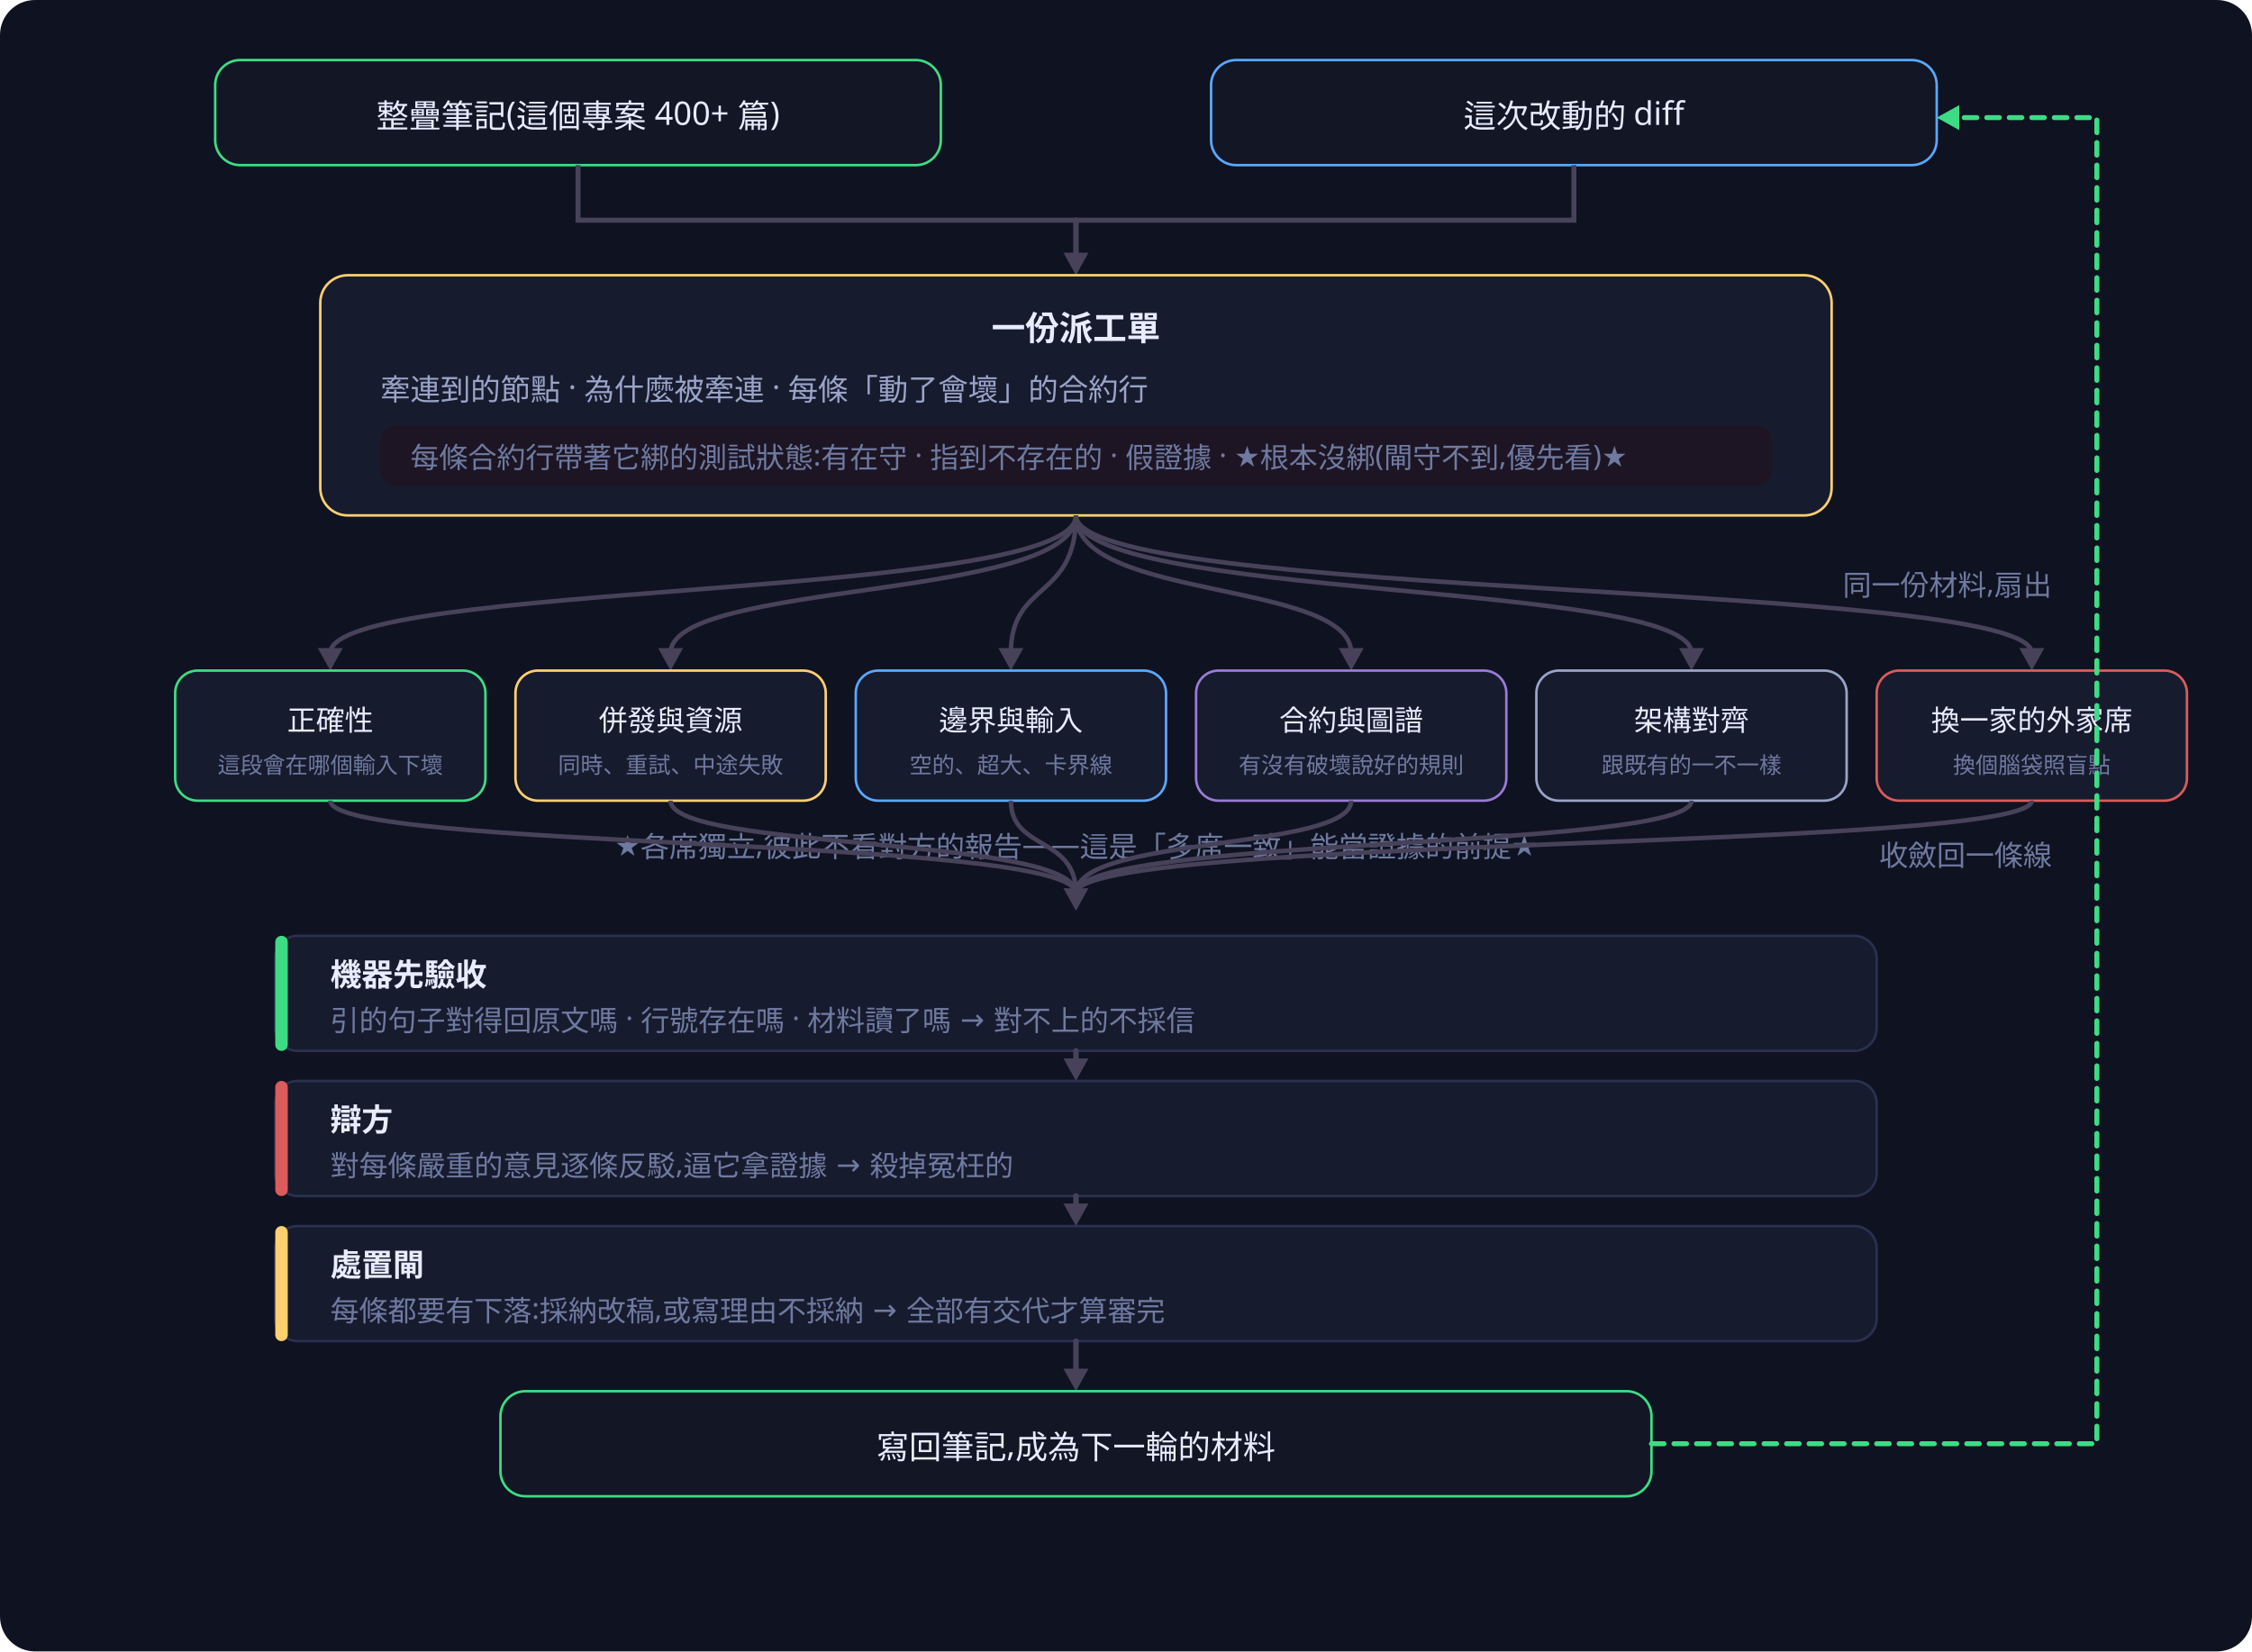
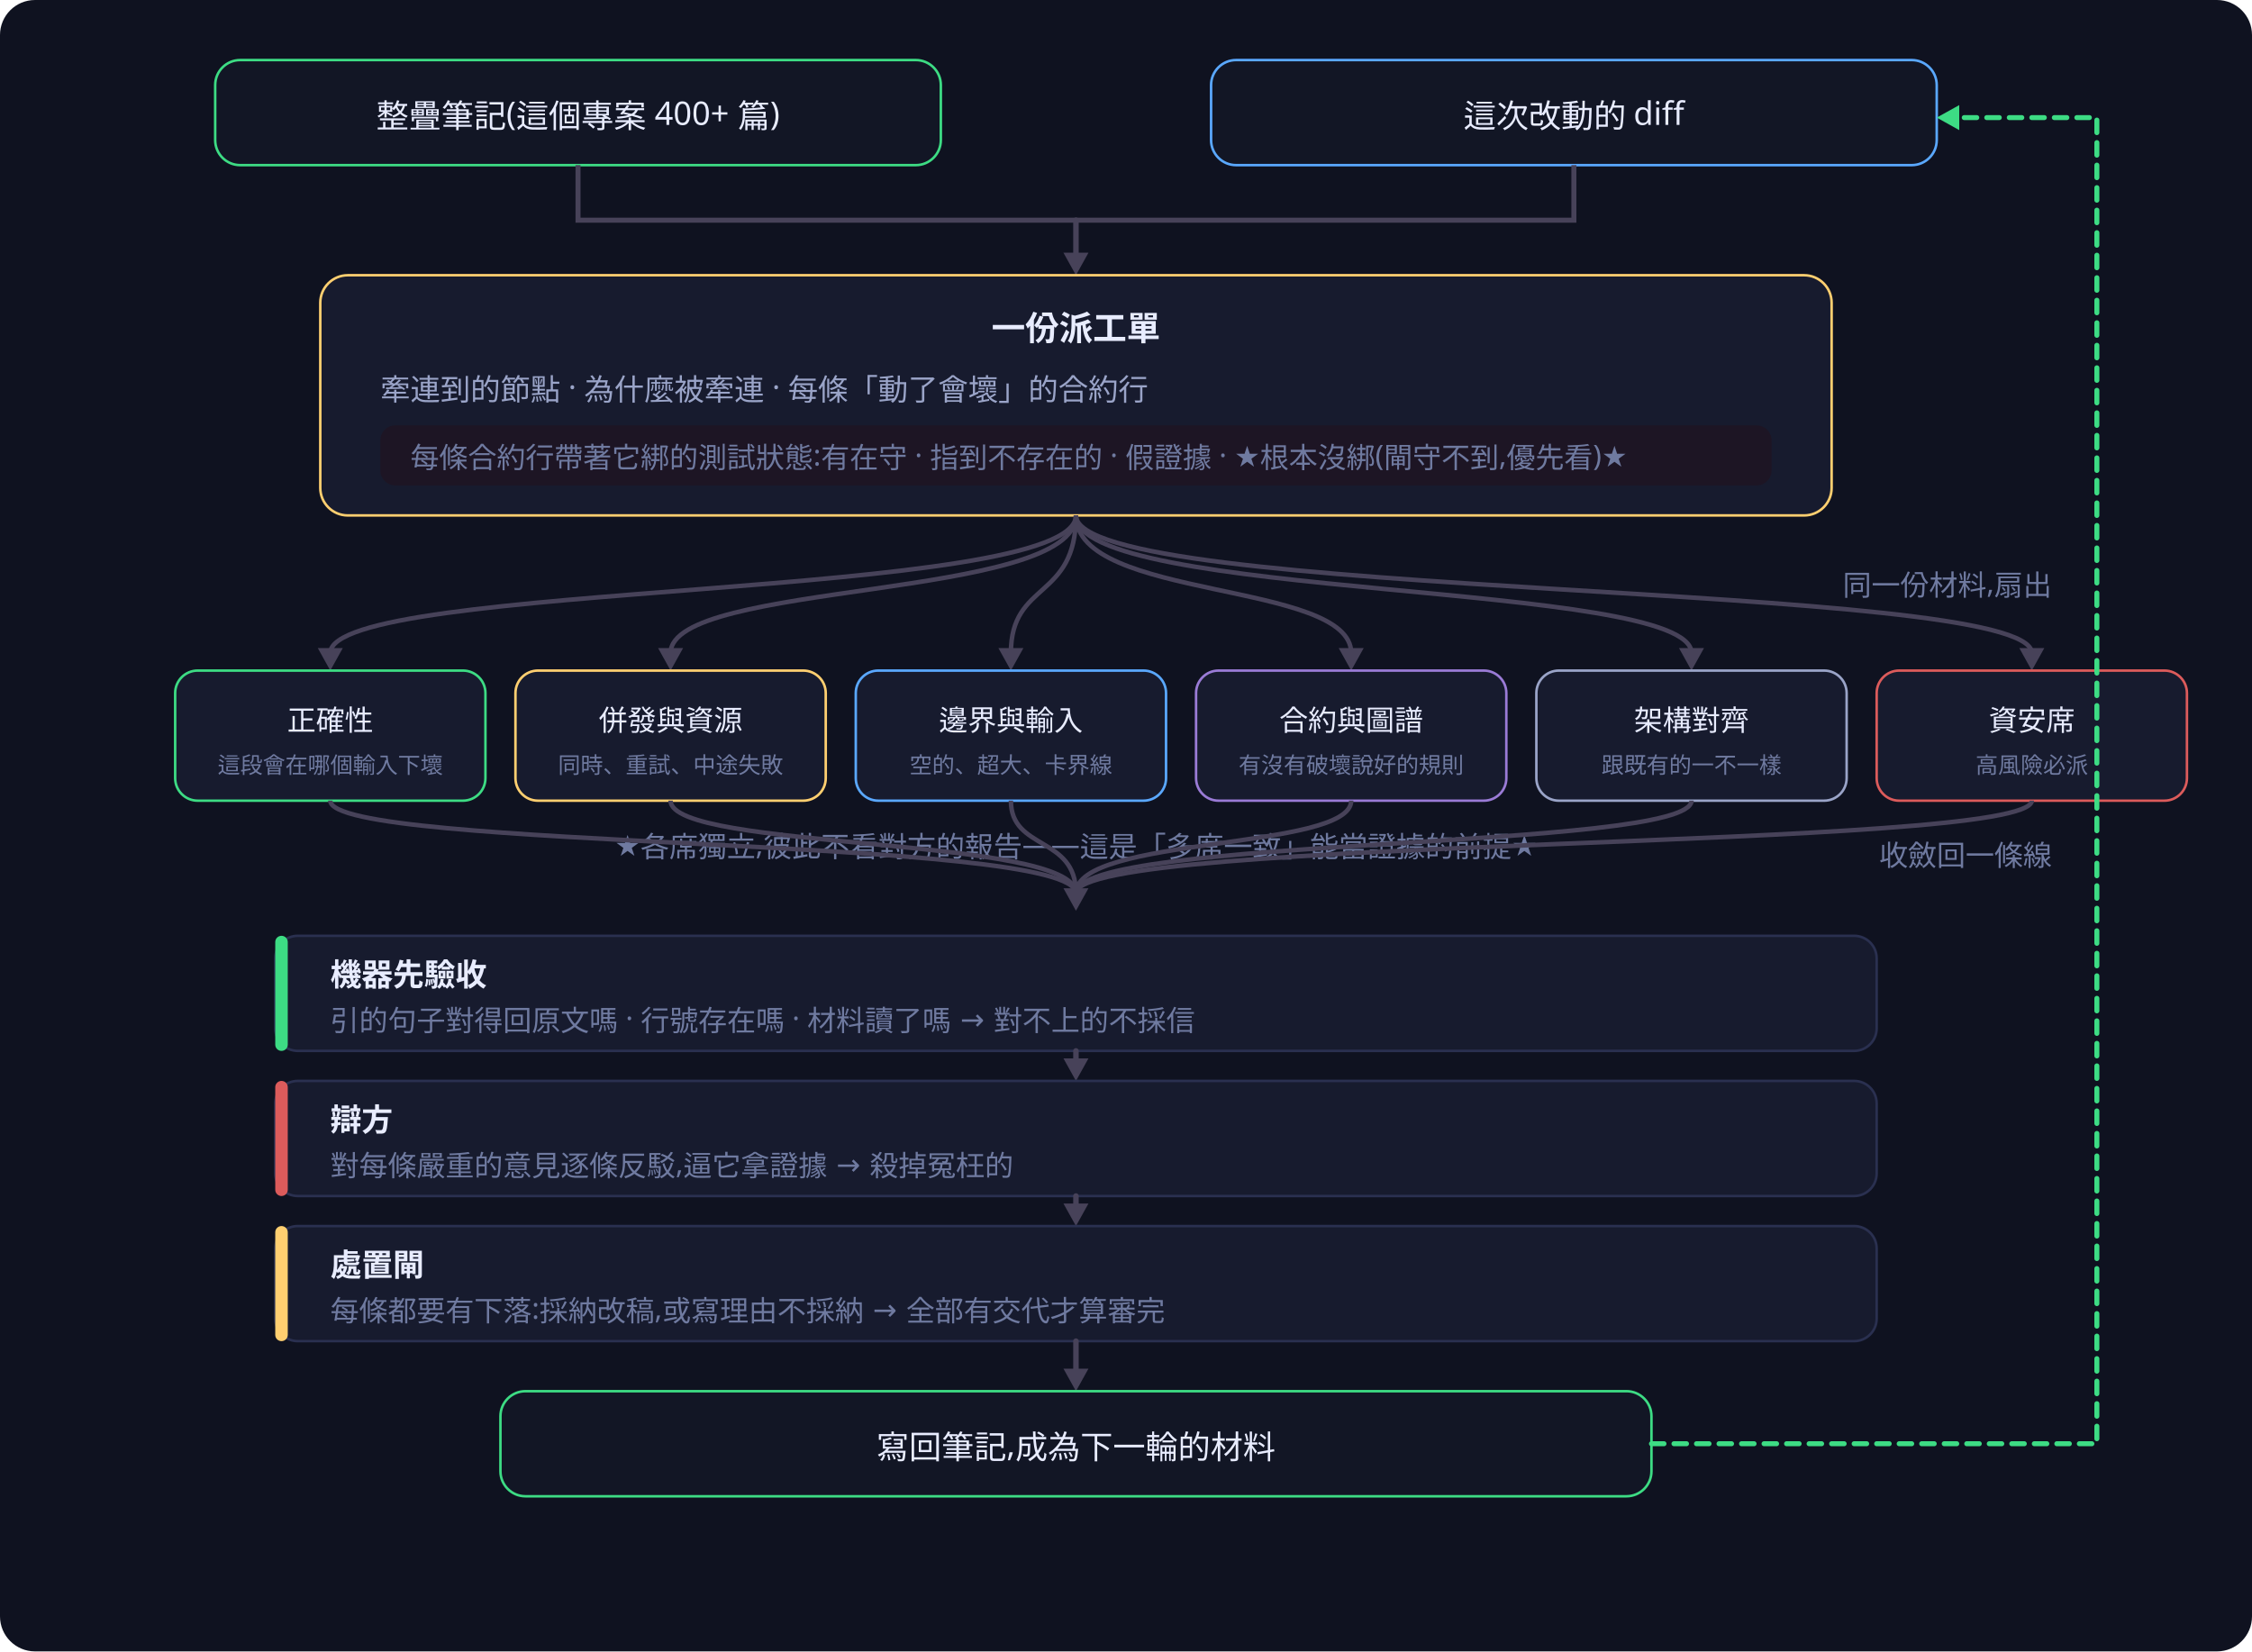
- <svg xmlns="http://www.w3.org/2000/svg" viewBox="0 0 900 660" width="900" height="660" role="img" aria-label="派工是一張有向無環圖:圖譜與這次改動的 diff 先算出牽連到哪幾篇、做成一份派工單,同一份材料扇出給好幾席審查員各看一個角度(正確性、併發與資源、邊界與輸入、合約與圖譜一致、架構對齊、外家),各席獨立不互看;結果再收斂——機器先驗引句行號材料,辯方殺掉冤枉的,處置閘要求每條都有下落;最後寫回筆記,成為下一輪的材料。">
+ <svg xmlns="http://www.w3.org/2000/svg" viewBox="0 0 900 660" width="900" height="660" role="img" aria-label="派工是一張有向無環圖:圖譜與這次改動的 diff 先算出牽連到哪幾篇、做成一份派工單,同一份材料扇出給好幾席審查員各看一個角度(正確性、併發與資源、邊界與輸入、合約與圖譜一致、架構對齊、資安),各席獨立不互看;結果再收斂——機器先驗引句行號材料,辯方殺掉冤枉的,處置閘要求每條都有下落;最後寫回筆記,成為下一輪的材料。">
  <style>
 .h{font-family:"PingFang TC","Noto Sans TC","Microsoft JhengHei",system-ui,sans-serif;fill:#e8ecff;font-weight:700}
 .n{font-family:"PingFang TC","Noto Sans TC","Microsoft JhengHei",system-ui,sans-serif;fill:#e8ecff}
 .s{font-family:"PingFang TC","Noto Sans TC","Microsoft JhengHei",system-ui,sans-serif;fill:#9aa4c8}
 .d{font-family:"PingFang TC","Noto Sans TC","Microsoft JhengHei",system-ui,sans-serif;fill:#6f7aa0}
</style>
  <rect x="0" y="0" width="900" height="660" rx="14" fill="#0f1220" />
  <g opacity="1">
    <animate attributeName="opacity" dur="18s" repeatCount="indefinite" values="1;0;0;1;1" keyTimes="0;0.015;0.02;0.05;1" />
    <rect x="86" y="24" width="290" height="42" rx="10" fill="#121625" stroke="#3ddc84" />
    <text class="n" x="231" y="51" font-size="13" text-anchor="middle">整疊筆記(這個專案 400+ 篇)</text>
    <rect x="484" y="24" width="290" height="42" rx="10" fill="#121625" stroke="#5aa8ff" />
    <text class="n" x="629" y="51" font-size="13" text-anchor="middle">這次改動的 diff</text>
  </g>
  <g opacity="1">
    <animate attributeName="opacity" dur="18s" repeatCount="indefinite" values="1;0;0;1;1" keyTimes="0;0.015;0.03;0.05;1" />
    <path d="M 231 66 L 231 88 L 629 88 L 629 66" fill="none" stroke="#474259" stroke-width="2" />
    <path d="M 430 88 L 430 103" stroke="#474259" stroke-width="2.2" stroke-linecap="round" />
    <path d="M 430 110 l -5 -9 h 10 z" fill="#474259" />
  </g>
  <g opacity="1">
    <animate attributeName="opacity" dur="18s" repeatCount="indefinite" values="1;0;0;1;1" keyTimes="0;0.015;0.047;0.067;1" />
    <rect x="128" y="110" width="604" height="96" rx="11" fill="#171b2e" stroke="#ffcf70" />
    <text class="h" x="430" y="136" font-size="13.5" text-anchor="middle" fill="#ffcf70">一份派工單</text>
    <text class="s" x="152" y="160" font-size="12">牽連到的節點 · 為什麼被牽連 · 每條「動了會壞」的合約行</text>
    <rect x="152" y="170" width="556" height="24" rx="6" fill="#1d1524" />
    <text class="d" x="164" y="187" font-size="11.5">每條合約行帶著它綁的測試狀態:有在守 · 指到不存在的 · 假證據 · ★根本沒綁(閘守不到,優先看)★</text>
  </g>
  <g opacity="1">
    <animate attributeName="opacity" dur="18s" repeatCount="indefinite" values="1;0;0;1;1" keyTimes="0;0.015;0.081;0.101;1" />
    <path d="M 430 206 C 430 240, 132 232, 132 261" fill="none" stroke="#474259" stroke-width="1.8" />
    <path d="M 132 268 l -5 -9 h 10 z" fill="#474259" />
    <path d="M 430 206 C 430 240, 268 232, 268 261" fill="none" stroke="#474259" stroke-width="1.8" />
    <path d="M 268 268 l -5 -9 h 10 z" fill="#474259" />
    <path d="M 430 206 C 430 240, 404 232, 404 261" fill="none" stroke="#474259" stroke-width="1.8" />
    <path d="M 404 268 l -5 -9 h 10 z" fill="#474259" />
    <path d="M 430 206 C 430 240, 540 232, 540 261" fill="none" stroke="#474259" stroke-width="1.8" />
    <path d="M 540 268 l -5 -9 h 10 z" fill="#474259" />
    <path d="M 430 206 C 430 240, 676 232, 676 261" fill="none" stroke="#474259" stroke-width="1.8" />
    <path d="M 676 268 l -5 -9 h 10 z" fill="#474259" />
    <path d="M 430 206 C 430 240, 812 232, 812 261" fill="none" stroke="#474259" stroke-width="1.8" />
    <path d="M 812 268 l -5 -9 h 10 z" fill="#474259" />
    <text class="d" x="820" y="238" font-size="11.5" text-anchor="end">同一份材料,扇出</text>
  </g>
  <g opacity="1">
    <animate attributeName="opacity" dur="18s" repeatCount="indefinite" values="1;0;0;1;1" keyTimes="0;0.015;0.106;0.126;1" />
    <rect x="70" y="268" width="124" height="52" rx="9" fill="#171b2e" stroke="#3ddc84" />
    <text class="n" x="132" y="292" font-size="11.5" text-anchor="middle">正確性</text>
    <text class="d" x="132" y="309" font-size="9" text-anchor="middle">這段會在哪個輸入下壞</text>
  </g>
  <g opacity="1">
    <animate attributeName="opacity" dur="18s" repeatCount="indefinite" values="1;0;0;1;1" keyTimes="0;0.015;0.117;0.137;1" />
    <rect x="206" y="268" width="124" height="52" rx="9" fill="#171b2e" stroke="#ffcf70" />
    <text class="n" x="268" y="292" font-size="11.5" text-anchor="middle">併發與資源</text>
    <text class="d" x="268" y="309" font-size="9" text-anchor="middle">同時、重試、中途失敗</text>
  </g>
  <g opacity="1">
    <animate attributeName="opacity" dur="18s" repeatCount="indefinite" values="1;0;0;1;1" keyTimes="0;0.015;0.127;0.147;1" />
    <rect x="342" y="268" width="124" height="52" rx="9" fill="#171b2e" stroke="#5aa8ff" />
    <text class="n" x="404" y="292" font-size="11.5" text-anchor="middle">邊界與輸入</text>
    <text class="d" x="404" y="309" font-size="9" text-anchor="middle">空的、超大、卡界線</text>
  </g>
  <g opacity="1">
    <animate attributeName="opacity" dur="18s" repeatCount="indefinite" values="1;0;0;1;1" keyTimes="0;0.015;0.138;0.158;1" />
    <rect x="478" y="268" width="124" height="52" rx="9" fill="#171b2e" stroke="#9a7bd6" />
    <text class="n" x="540" y="292" font-size="11.5" text-anchor="middle">合約與圖譜</text>
    <text class="d" x="540" y="309" font-size="9" text-anchor="middle">有沒有破壞說好的規則</text>
  </g>
  <g opacity="1">
    <animate attributeName="opacity" dur="18s" repeatCount="indefinite" values="1;0;0;1;1" keyTimes="0;0.015;0.148;0.168;1" />
    <rect x="614" y="268" width="124" height="52" rx="9" fill="#171b2e" stroke="#9aa4c8" />
    <text class="n" x="676" y="292" font-size="11.5" text-anchor="middle">架構對齊</text>
    <text class="d" x="676" y="309" font-size="9" text-anchor="middle">跟既有的一不一樣</text>
  </g>
  <g opacity="1">
    <animate attributeName="opacity" dur="18s" repeatCount="indefinite" values="1;0;0;1;1" keyTimes="0;0.015;0.159;0.179;1" />
    <rect x="750" y="268" width="124" height="52" rx="9" fill="#171b2e" stroke="#dc5b5b" />
-     <text class="n" x="812" y="292" font-size="11.5" text-anchor="middle">換一家的外家席</text>
-     <text class="d" x="812" y="309" font-size="9" text-anchor="middle">換個腦袋照盲點</text>
+     <text class="n" x="812" y="292" font-size="11.5" text-anchor="middle">資安席</text>
+     <text class="d" x="812" y="309" font-size="9" text-anchor="middle">高風險必派</text>
  </g>
  <g opacity="1">
    <animate attributeName="opacity" dur="18s" repeatCount="indefinite" values="1;0;0;1;1" keyTimes="0;0.015;0.174;0.194;1" />
    <text class="d" x="430" y="342" font-size="11.5" text-anchor="middle">★各席獨立,彼此不看對方的報告——這是「多席一致」能當證據的前提★</text>
  </g>
  <g opacity="1">
    <animate attributeName="opacity" dur="18s" repeatCount="indefinite" values="1;0;0;1;1" keyTimes="0;0.015;0.199;0.219;1" />
    <path d="M 132 320 C 132 340, 430 334, 430 357" fill="none" stroke="#474259" stroke-width="1.8" />
    <path d="M 268 320 C 268 340, 430 334, 430 357" fill="none" stroke="#474259" stroke-width="1.8" />
    <path d="M 404 320 C 404 340, 430 334, 430 357" fill="none" stroke="#474259" stroke-width="1.8" />
    <path d="M 540 320 C 540 340, 430 334, 430 357" fill="none" stroke="#474259" stroke-width="1.8" />
    <path d="M 676 320 C 676 340, 430 334, 430 357" fill="none" stroke="#474259" stroke-width="1.8" />
    <path d="M 812 320 C 812 340, 430 334, 430 357" fill="none" stroke="#474259" stroke-width="1.8" />
    <path d="M 430 364 l -5 -9 h 10 z" fill="#474259" />
    <text class="d" x="820" y="346" font-size="11.5" text-anchor="end">收斂回一條線</text>
  </g>
  <g opacity="1">
    <animate attributeName="opacity" dur="18s" repeatCount="indefinite" values="1;0;0;1;1" keyTimes="0;0.015;0.233;0.253;1" />
    <rect x="110" y="374" width="640" height="46" rx="9" fill="#171b2e" stroke="#2a3050" />
    <rect x="110" y="374" width="5" height="46" rx="2.5" fill="#3ddc84" />
    <text class="h" x="132" y="394" font-size="12.5" fill="#3ddc84">機器先驗收</text>
    <text class="d" x="132" y="412" font-size="11.5">引的句子對得回原文嗎 · 行號存在嗎 · 材料讀了嗎 → 對不上的不採信</text>
  </g>
  <g opacity="1">
    <animate attributeName="opacity" dur="18s" repeatCount="indefinite" values="1;0;0;1;1" keyTimes="0;0.015;0.245;0.265;1" />
    <path d="M 430 420 L 430 425" stroke="#474259" stroke-width="2.2" stroke-linecap="round" />
    <path d="M 430 432 l -5 -9 h 10 z" fill="#474259" />
  </g>
  <g opacity="1">
    <animate attributeName="opacity" dur="18s" repeatCount="indefinite" values="1;0;0;1;1" keyTimes="0;0.015;0.266;0.286;1" />
    <rect x="110" y="432" width="640" height="46" rx="9" fill="#171b2e" stroke="#2a3050" />
    <rect x="110" y="432" width="5" height="46" rx="2.5" fill="#dc5b5b" />
    <text class="h" x="132" y="452" font-size="12.5" fill="#dc5b5b">辯方</text>
    <text class="d" x="132" y="470" font-size="11.5">對每條嚴重的意見逐條反駁,逼它拿證據 → 殺掉冤枉的</text>
  </g>
  <g opacity="1">
    <animate attributeName="opacity" dur="18s" repeatCount="indefinite" values="1;0;0;1;1" keyTimes="0;0.015;0.279;0.299;1" />
    <path d="M 430 478 L 430 483" stroke="#474259" stroke-width="2.2" stroke-linecap="round" />
    <path d="M 430 490 l -5 -9 h 10 z" fill="#474259" />
  </g>
  <g opacity="1">
    <animate attributeName="opacity" dur="18s" repeatCount="indefinite" values="1;0;0;1;1" keyTimes="0;0.015;0.3;0.32;1" />
    <rect x="110" y="490" width="640" height="46" rx="9" fill="#171b2e" stroke="#2a3050" />
    <rect x="110" y="490" width="5" height="46" rx="2.5" fill="#ffcf70" />
    <text class="h" x="132" y="510" font-size="12.5" fill="#ffcf70">處置閘</text>
    <text class="d" x="132" y="528" font-size="11.5">每條都要有下落:採納改稿,或寫理由不採納 → 全部有交代才算審完</text>
  </g>
  <g opacity="1">
    <animate attributeName="opacity" dur="18s" repeatCount="indefinite" values="1;0;0;1;1" keyTimes="0;0.015;0.342;0.362;1" />
    <path d="M 430 536 L 430 549" stroke="#474259" stroke-width="2.2" stroke-linecap="round" />
    <path d="M 430 556 l -5 -9 h 10 z" fill="#474259" />
  </g>
  <g opacity="1">
    <animate attributeName="opacity" dur="18s" repeatCount="indefinite" values="1;0;0;1;1" keyTimes="0;0.015;0.359;0.379;1" />
    <rect x="200" y="556" width="460" height="42" rx="10" fill="#121625" stroke="#3ddc84" />
    <text class="n" x="430" y="583" font-size="13" text-anchor="middle">寫回筆記,成為下一輪的材料</text>
  </g>
  <g opacity="1">
    <animate attributeName="opacity" dur="18s" repeatCount="indefinite" values="1;0;0;1;1" keyTimes="0;0.015;0.38;0.4;1" />
    <path d="M 660 577 L 838 577 L 838 47 L 780 47" fill="none" stroke="#3ddc84" stroke-width="2" stroke-dasharray="5 4" stroke-linecap="round" />
    <path d="M 774 47 l 9 -5 v 10 z" fill="#3ddc84" />
  </g>
</svg>
